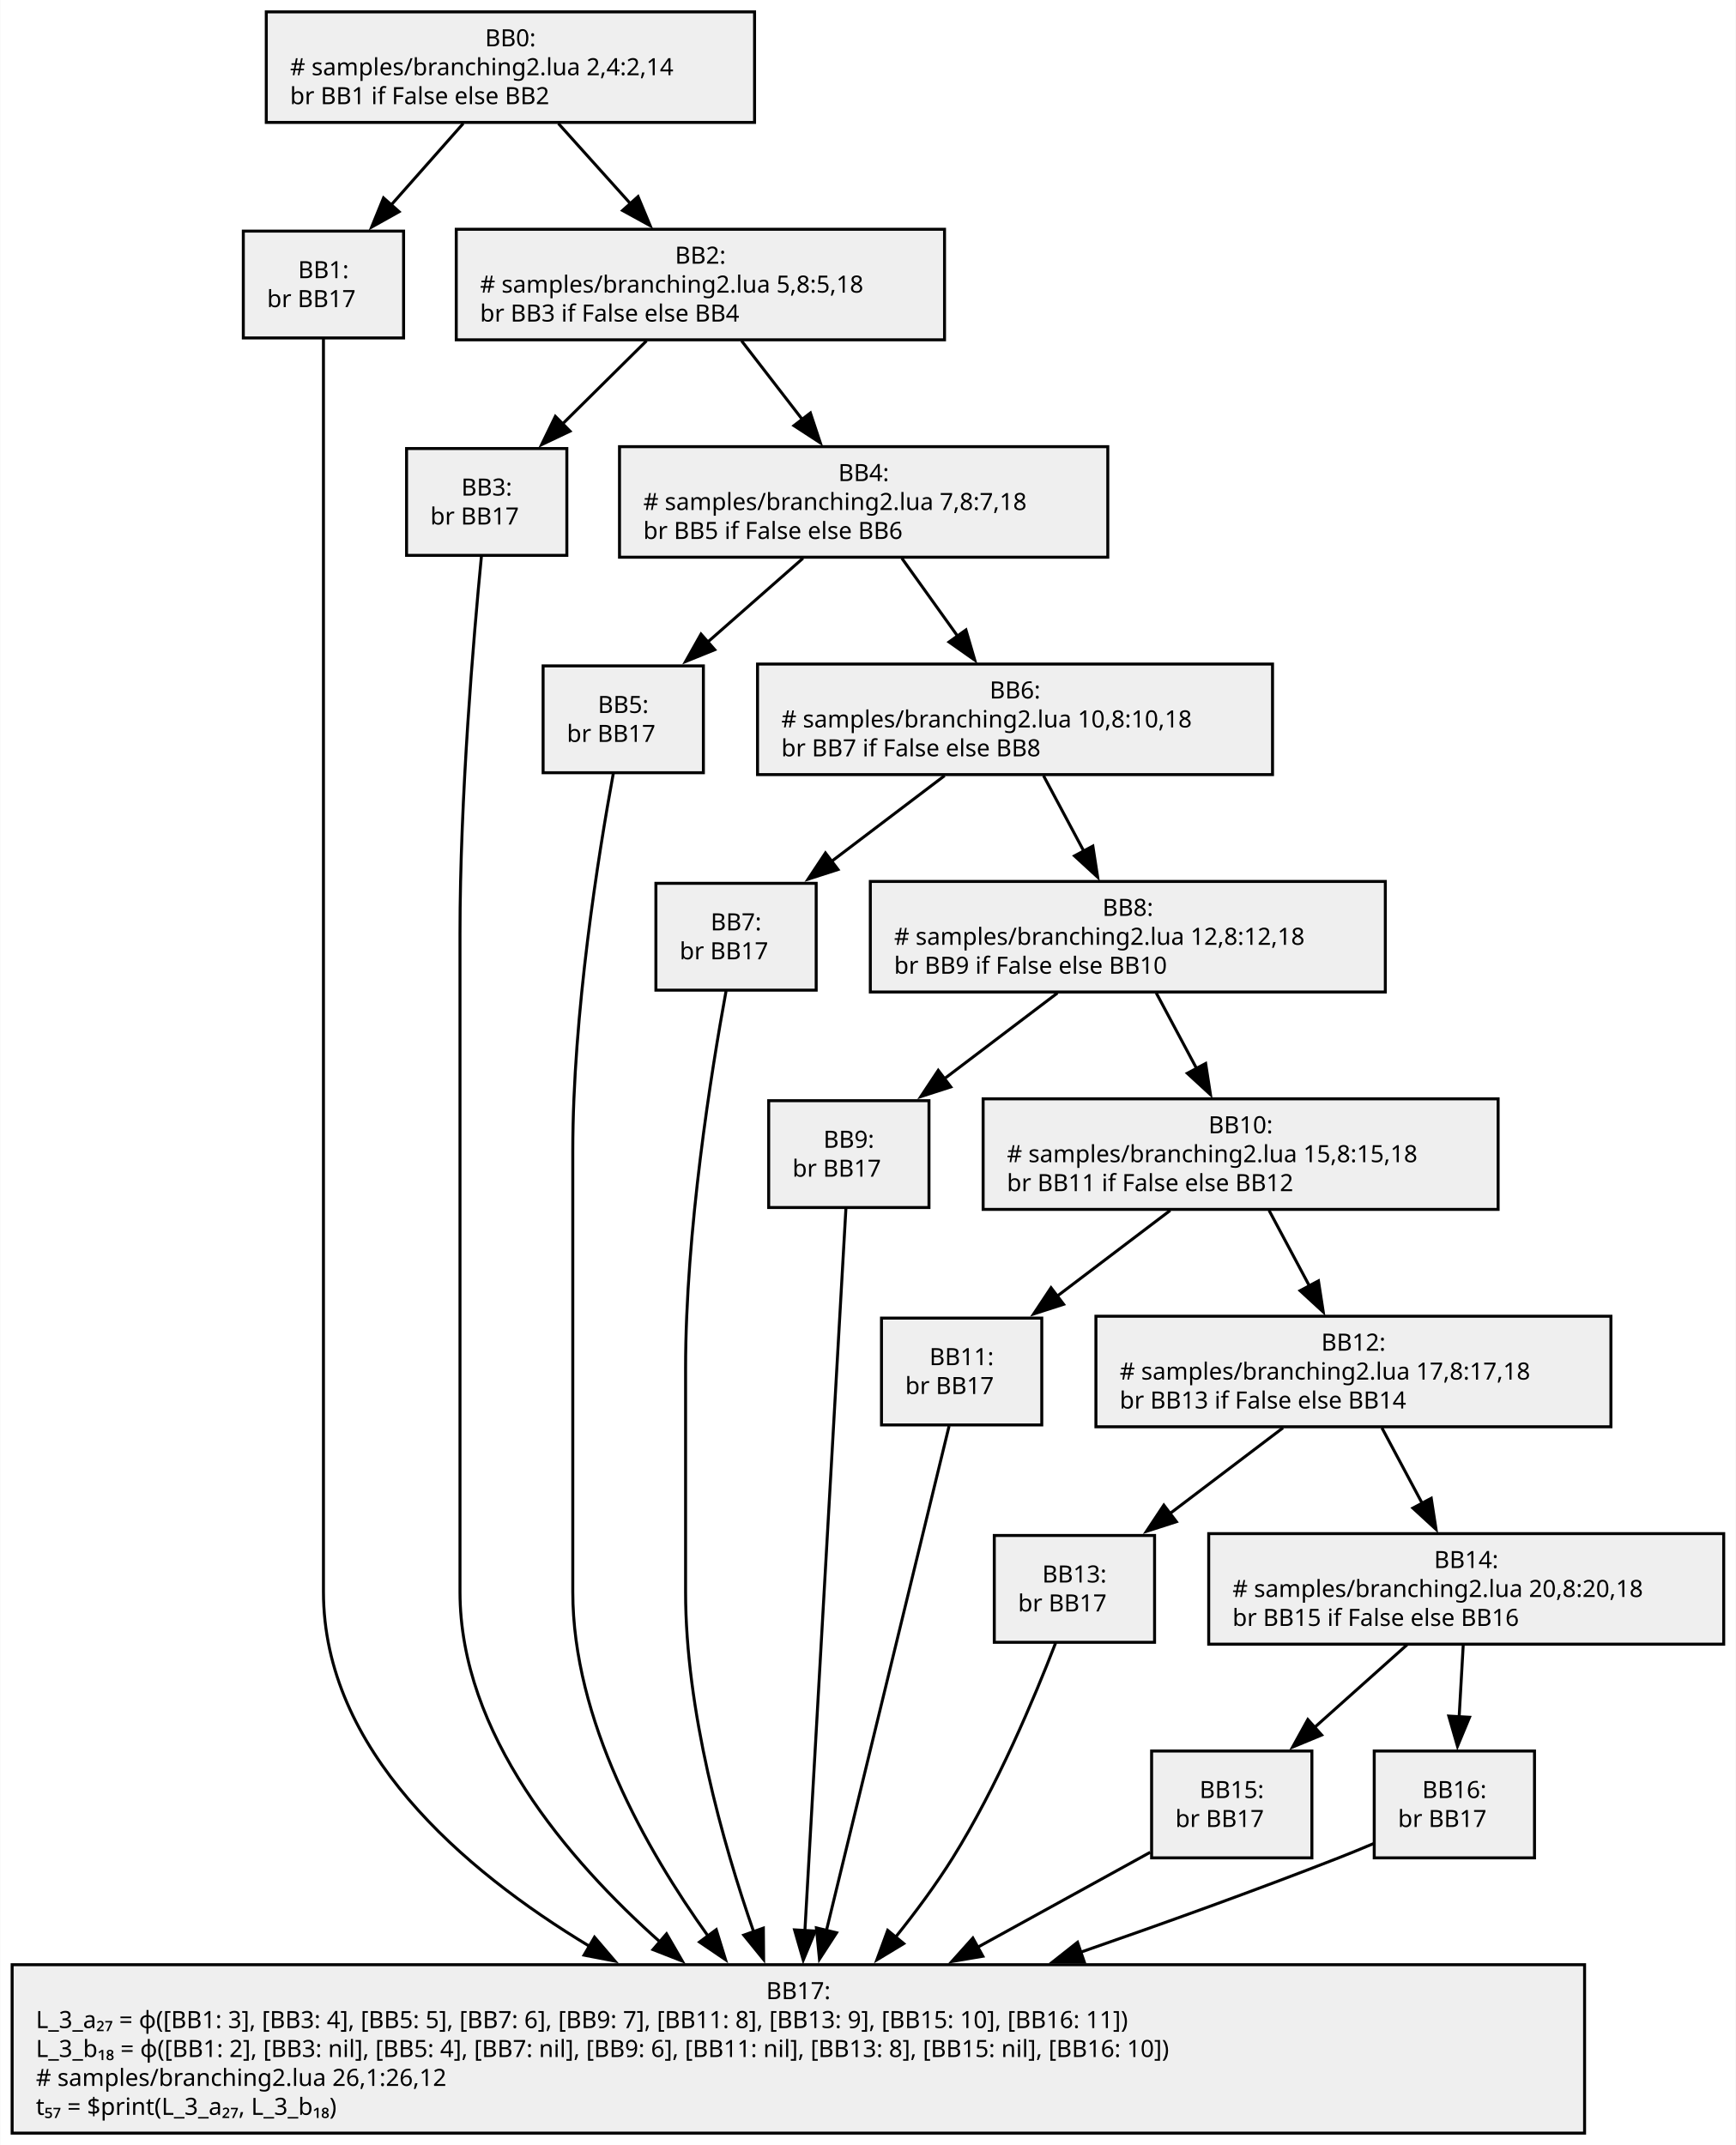
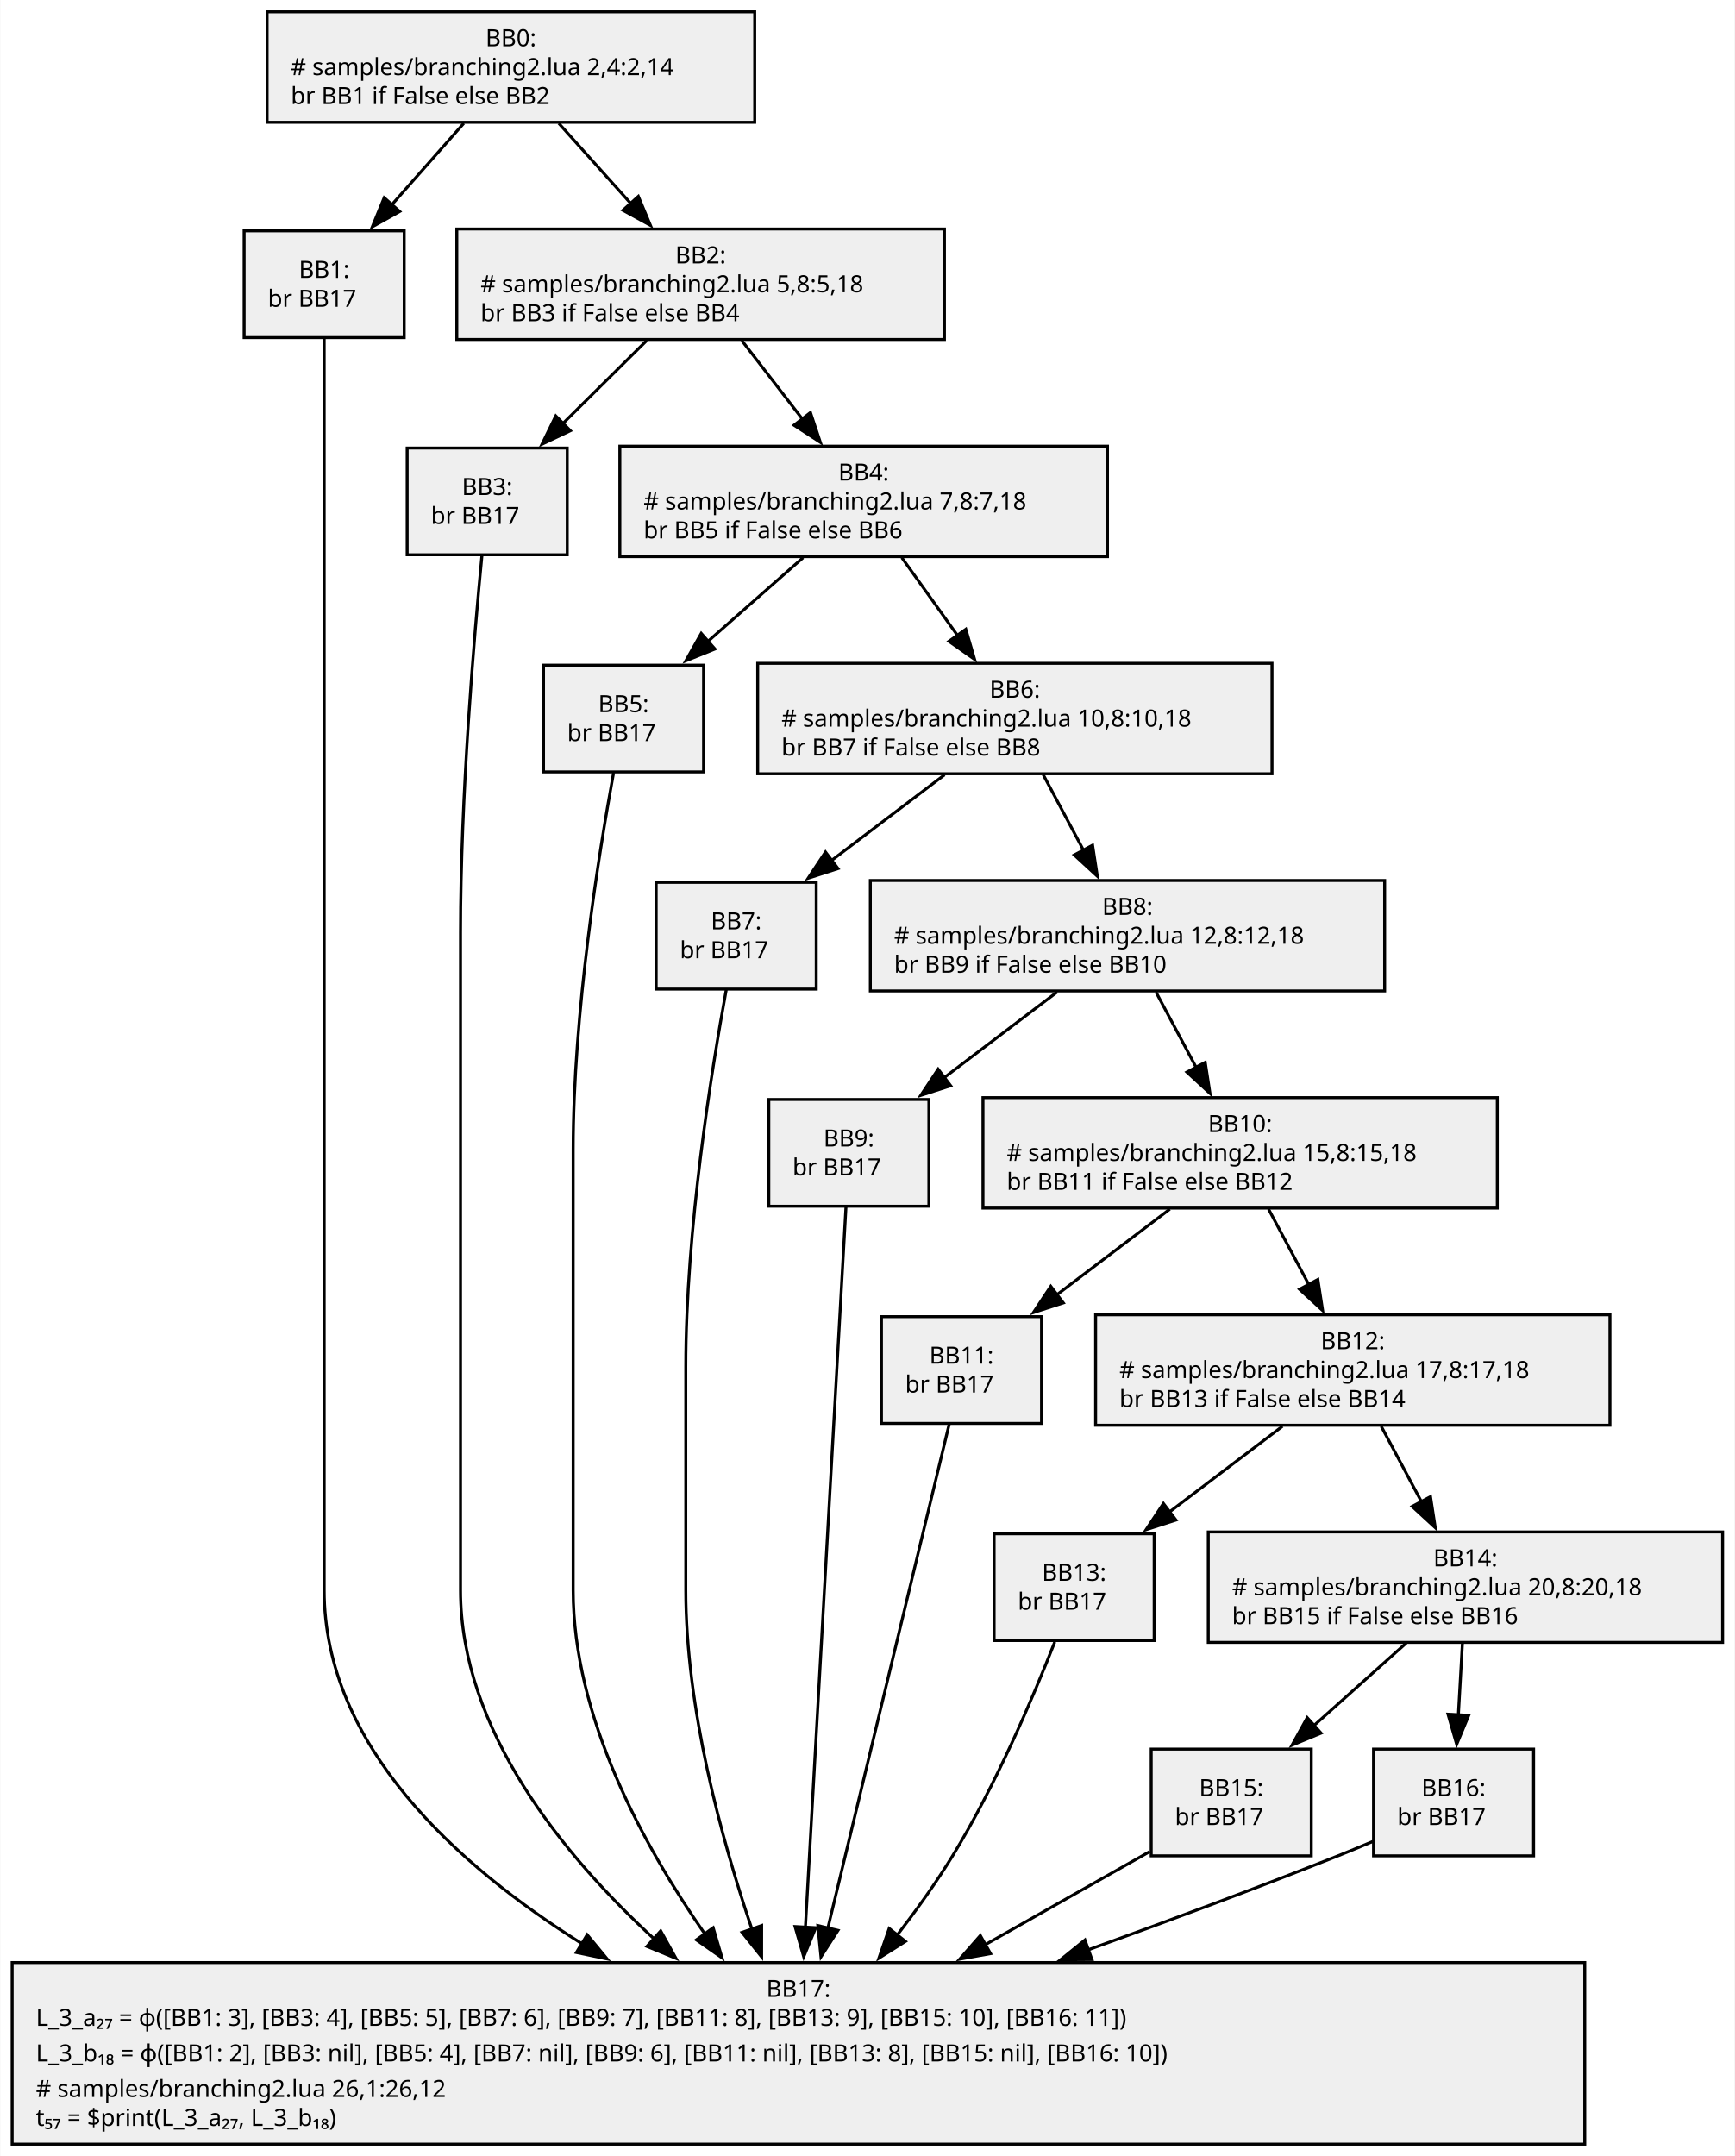
- <svg xmlns="http://www.w3.org/2000/svg" width="585pt" height="723pt" viewBox="0.00 0.00 584.62 722.75">
-   <g id="graph0" class="graph" transform="scale(1 1) rotate(0) translate(4 718.75)">
-     <polygon fill="white" stroke="none" points="-4,4 -4,-718.75 580.62,-718.75 580.62,4 -4,4" />
+ <svg xmlns="http://www.w3.org/2000/svg" width="585pt" height="727pt" viewBox="0.00 0.00 585.00 727.25">
+   <g id="graph0" class="graph" transform="scale(1 1) rotate(0) translate(4 723.25)">
+     <polygon fill="white" stroke="none" points="-4,4 -4,-723.25 581,-723.25 581,4 -4,4" />
    <g id="node1" class="node">
-       <polygon fill="#efefef" stroke="black" points="250.12,-714.75 85.62,-714.75 85.62,-677.5 250.12,-677.5 250.12,-714.75" />
-       <text text-anchor="middle" x="167.88" y="-703.15" font-family="Cascadia Code" font-size="8.00">BB0:</text>
-       <text text-anchor="start" x="93.62" y="-693.4" font-family="Cascadia Code" font-size="8.00"># samples/branching2.lua 2,4:2,14</text>
-       <text text-anchor="start" x="93.62" y="-683.65" font-family="Cascadia Code" font-size="8.00">br BB1 if False else BB2</text>
+       <polygon fill="#efefef" stroke="black" points="250.5,-719.25 86,-719.25 86,-682 250.5,-682 250.5,-719.25" />
+       <text text-anchor="middle" x="168.25" y="-707.65" font-family="Cascadia Code" font-size="8.00">BB0:</text>
+       <text text-anchor="start" x="94" y="-697.9" font-family="Cascadia Code" font-size="8.00"># samples/branching2.lua 2,4:2,14</text>
+       <text text-anchor="start" x="94" y="-688.15" font-family="Cascadia Code" font-size="8.00">br BB1 if False else BB2</text>
    </g>
    <g id="node2" class="node">
-       <polygon fill="#efefef" stroke="black" points="131.88,-640.88 77.88,-640.88 77.88,-604.88 131.88,-604.88 131.88,-640.88" />
-       <text text-anchor="middle" x="104.88" y="-625.02" font-family="Cascadia Code" font-size="8.00">BB1:</text>
-       <text text-anchor="start" x="85.88" y="-615.27" font-family="Cascadia Code" font-size="8.00">br BB17</text>
+       <polygon fill="#efefef" stroke="black" points="132.25,-645.38 78.25,-645.38 78.25,-609.38 132.25,-609.38 132.25,-645.38" />
+       <text text-anchor="middle" x="105.25" y="-629.52" font-family="Cascadia Code" font-size="8.00">BB1:</text>
+       <text text-anchor="start" x="86.25" y="-619.77" font-family="Cascadia Code" font-size="8.00">br BB17</text>
    </g>
    <g id="edge1" class="edge">
-       <path fill="none" stroke="black" d="M151.98,-677.15C144.57,-668.77 135.63,-658.66 127.54,-649.51" />
-       <polygon fill="black" stroke="black" points="130.36,-647.42 121.12,-642.25 125.12,-652.06 130.36,-647.42" />
+       <path fill="none" stroke="black" d="M152.35,-681.65C144.95,-673.27 136.01,-663.16 127.91,-654.01" />
+       <polygon fill="black" stroke="black" points="130.74,-651.92 121.49,-646.75 125.5,-656.56 130.74,-651.92" />
    </g>
    <g id="node3" class="node">
-       <polygon fill="#efefef" stroke="black" points="314.12,-641.5 149.62,-641.5 149.62,-604.25 314.12,-604.25 314.12,-641.5" />
-       <text text-anchor="middle" x="231.88" y="-629.9" font-family="Cascadia Code" font-size="8.00">BB2:</text>
-       <text text-anchor="start" x="157.62" y="-620.15" font-family="Cascadia Code" font-size="8.00"># samples/branching2.lua 5,8:5,18</text>
-       <text text-anchor="start" x="157.62" y="-610.4" font-family="Cascadia Code" font-size="8.00">br BB3 if False else BB4</text>
+       <polygon fill="#efefef" stroke="black" points="314.5,-646 150,-646 150,-608.75 314.5,-608.75 314.5,-646" />
+       <text text-anchor="middle" x="232.25" y="-634.4" font-family="Cascadia Code" font-size="8.00">BB2:</text>
+       <text text-anchor="start" x="158" y="-624.65" font-family="Cascadia Code" font-size="8.00"># samples/branching2.lua 5,8:5,18</text>
+       <text text-anchor="start" x="158" y="-614.9" font-family="Cascadia Code" font-size="8.00">br BB3 if False else BB4</text>
    </g>
    <g id="edge2" class="edge">
-       <path fill="none" stroke="black" d="M184.02,-677.15C191.43,-668.9 200.36,-658.96 208.48,-649.92" />
-       <polygon fill="black" stroke="black" points="210.86,-652.51 214.94,-642.73 205.65,-647.83 210.86,-652.51" />
+       <path fill="none" stroke="black" d="M184.4,-681.65C191.81,-673.4 200.73,-663.46 208.86,-654.42" />
+       <polygon fill="black" stroke="black" points="211.24,-657.01 215.32,-647.23 206.03,-652.33 211.24,-657.01" />
    </g>
    <g id="node18" class="node">
-       <polygon fill="#efefef" stroke="black" points="529.75,-56.75 0,-56.75 0,0 529.75,0 529.75,-56.75" />
-       <text text-anchor="middle" x="264.88" y="-45.15" font-family="Cascadia Code" font-size="8.00">BB17:</text>
-       <text text-anchor="start" x="8" y="-35.4" font-family="Cascadia Code" font-size="8.00">L_3_a₂₇ = ϕ([BB1: 3], [BB3: 4], [BB5: 5], [BB7: 6], [BB9: 7], [BB11: 8], [BB13: 9], [BB15: 10], [BB16: 11])</text>
-       <text text-anchor="start" x="8" y="-25.65" font-family="Cascadia Code" font-size="8.00">L_3_b₁₈ = ϕ([BB1: 2], [BB3: nil], [BB5: 4], [BB7: nil], [BB9: 6], [BB11: nil], [BB13: 8], [BB15: nil], [BB16: 10])</text>
+       <polygon fill="#efefef" stroke="black" points="530.5,-61.25 0,-61.25 0,0 530.5,0 530.5,-61.25" />
+       <text text-anchor="middle" x="265.25" y="-49.65" font-family="Cascadia Code" font-size="8.00">BB17:</text>
+       <text text-anchor="start" x="8" y="-39.9" font-family="Cascadia Code" font-size="8.00">L_3_a₂₇ = ϕ([BB1: 3], [BB3: 4], [BB5: 5], [BB7: 6], [BB9: 7], [BB11: 8], [BB13: 9], [BB15: 10], [BB16: 11])</text>
+       <text text-anchor="start" x="8" y="-27.9" font-family="Cascadia Code" font-size="8.00">L_3_b₁₈ = ϕ([BB1: 2], [BB3: nil], [BB5: 4], [BB7: nil], [BB9: 6], [BB11: nil], [BB13: 8], [BB15: nil], [BB16: 10])</text>
      <text text-anchor="start" x="8" y="-15.9" font-family="Cascadia Code" font-size="8.00"># samples/branching2.lua 26,1:26,12</text>
      <text text-anchor="start" x="8" y="-6.15" font-family="Cascadia Code" font-size="8.00">t₅₇ = $print(L_3_a₂₇, L_3_b₁₈)</text>
    </g>
    <g id="edge17" class="edge">
-       <path fill="none" stroke="black" d="M104.88,-604.53C104.88,-577.4 104.88,-523.28 104.88,-477.38 104.88,-477.38 104.88,-477.38 104.88,-182.38 104.88,-129.25 151.53,-88.88 194.45,-62.99" />
-       <polygon fill="black" stroke="black" points="196.2,-66.02 203.08,-57.97 192.67,-59.97 196.2,-66.02" />
+       <path fill="none" stroke="black" d="M105.25,-609.03C105.25,-581.9 105.25,-527.78 105.25,-481.88 105.25,-481.88 105.25,-481.88 105.25,-186.88 105.25,-134.45 150.04,-94.04 192.23,-67.61" />
+       <polygon fill="black" stroke="black" points="193.97,-70.64 200.72,-62.47 190.35,-64.65 193.97,-70.64" />
    </g>
    <g id="node4" class="node">
-       <polygon fill="#efefef" stroke="black" points="186.88,-567.62 132.88,-567.62 132.88,-531.62 186.88,-531.62 186.88,-567.62" />
-       <text text-anchor="middle" x="159.88" y="-551.77" font-family="Cascadia Code" font-size="8.00">BB3:</text>
-       <text text-anchor="start" x="140.88" y="-542.02" font-family="Cascadia Code" font-size="8.00">br BB17</text>
+       <polygon fill="#efefef" stroke="black" points="187.25,-572.12 133.25,-572.12 133.25,-536.12 187.25,-536.12 187.25,-572.12" />
+       <text text-anchor="middle" x="160.25" y="-556.27" font-family="Cascadia Code" font-size="8.00">BB3:</text>
+       <text text-anchor="start" x="141.25" y="-546.52" font-family="Cascadia Code" font-size="8.00">br BB17</text>
    </g>
    <g id="edge3" class="edge">
-       <path fill="none" stroke="black" d="M213.71,-603.9C205.07,-595.35 194.6,-584.99 185.21,-575.69" />
-       <polygon fill="black" stroke="black" points="187.94,-573.47 178.37,-568.93 183.01,-578.45 187.94,-573.47" />
+       <path fill="none" stroke="black" d="M214.08,-608.4C205.45,-599.85 194.98,-589.49 185.58,-580.19" />
+       <polygon fill="black" stroke="black" points="188.31,-577.97 178.74,-573.43 183.39,-582.95 188.31,-577.97" />
    </g>
    <g id="node5" class="node">
-       <polygon fill="#efefef" stroke="black" points="369.12,-568.25 204.62,-568.25 204.62,-531 369.12,-531 369.12,-568.25" />
-       <text text-anchor="middle" x="286.88" y="-556.65" font-family="Cascadia Code" font-size="8.00">BB4:</text>
-       <text text-anchor="start" x="212.62" y="-546.9" font-family="Cascadia Code" font-size="8.00"># samples/branching2.lua 7,8:7,18</text>
-       <text text-anchor="start" x="212.62" y="-537.15" font-family="Cascadia Code" font-size="8.00">br BB5 if False else BB6</text>
+       <polygon fill="#efefef" stroke="black" points="369.5,-572.75 205,-572.75 205,-535.5 369.5,-535.5 369.5,-572.75" />
+       <text text-anchor="middle" x="287.25" y="-561.15" font-family="Cascadia Code" font-size="8.00">BB4:</text>
+       <text text-anchor="start" x="213" y="-551.4" font-family="Cascadia Code" font-size="8.00"># samples/branching2.lua 7,8:7,18</text>
+       <text text-anchor="start" x="213" y="-541.65" font-family="Cascadia Code" font-size="8.00">br BB5 if False else BB6</text>
    </g>
    <g id="edge4" class="edge">
-       <path fill="none" stroke="black" d="M245.75,-603.9C251.99,-595.82 259.47,-586.12 266.34,-577.23" />
-       <polygon fill="black" stroke="black" points="268.93,-579.6 272.27,-569.55 263.39,-575.33 268.93,-579.6" />
+       <path fill="none" stroke="black" d="M246.13,-608.4C252.36,-600.32 259.85,-590.62 266.71,-581.73" />
+       <polygon fill="black" stroke="black" points="269.3,-584.1 272.64,-574.05 263.76,-579.83 269.3,-584.1" />
    </g>
    <g id="edge18" class="edge">
-       <path fill="none" stroke="black" d="M158.1,-531.3C155.47,-504.2 150.88,-450.12 150.88,-404.12 150.88,-404.12 150.88,-404.12 150.88,-182.38 150.88,-134.63 187.01,-92.16 218.59,-64.14" />
-       <polygon fill="black" stroke="black" points="220.46,-67.15 225.77,-57.98 215.9,-61.84 220.46,-67.15" />
+       <path fill="none" stroke="black" d="M158.47,-535.8C155.85,-508.7 151.25,-454.62 151.25,-408.62 151.25,-408.62 151.25,-408.62 151.25,-186.88 151.25,-139.76 185.79,-97.47 216.84,-68.98" />
+       <polygon fill="black" stroke="black" points="218.78,-71.94 223.93,-62.68 214.13,-66.71 218.78,-71.94" />
    </g>
    <g id="node6" class="node">
-       <polygon fill="#efefef" stroke="black" points="232.88,-494.38 178.88,-494.38 178.88,-458.38 232.88,-458.38 232.88,-494.38" />
-       <text text-anchor="middle" x="205.88" y="-478.52" font-family="Cascadia Code" font-size="8.00">BB5:</text>
-       <text text-anchor="start" x="186.88" y="-468.77" font-family="Cascadia Code" font-size="8.00">br BB17</text>
+       <polygon fill="#efefef" stroke="black" points="233.25,-498.88 179.25,-498.88 179.25,-462.88 233.25,-462.88 233.25,-498.88" />
+       <text text-anchor="middle" x="206.25" y="-483.02" font-family="Cascadia Code" font-size="8.00">BB5:</text>
+       <text text-anchor="start" x="187.25" y="-473.27" font-family="Cascadia Code" font-size="8.00">br BB17</text>
    </g>
    <g id="edge5" class="edge">
-       <path fill="none" stroke="black" d="M266.44,-530.65C256.7,-522.08 244.89,-511.69 234.29,-502.37" />
-       <polygon fill="black" stroke="black" points="236.7,-499.83 226.88,-495.86 232.08,-505.09 236.7,-499.83" />
+       <path fill="none" stroke="black" d="M266.81,-535.15C257.07,-526.58 245.26,-516.19 234.67,-506.87" />
+       <polygon fill="black" stroke="black" points="237.08,-504.33 227.26,-500.36 232.46,-509.59 237.08,-504.33" />
    </g>
    <g id="node7" class="node">
-       <polygon fill="#efefef" stroke="black" points="424.62,-495 251.12,-495 251.12,-457.75 424.62,-457.75 424.62,-495" />
-       <text text-anchor="middle" x="337.88" y="-483.4" font-family="Cascadia Code" font-size="8.00">BB6:</text>
-       <text text-anchor="start" x="259.12" y="-473.65" font-family="Cascadia Code" font-size="8.00"># samples/branching2.lua 10,8:10,18</text>
-       <text text-anchor="start" x="259.12" y="-463.9" font-family="Cascadia Code" font-size="8.00">br BB7 if False else BB8</text>
+       <polygon fill="#efefef" stroke="black" points="425,-499.5 251.5,-499.5 251.5,-462.25 425,-462.25 425,-499.5" />
+       <text text-anchor="middle" x="338.25" y="-487.9" font-family="Cascadia Code" font-size="8.00">BB6:</text>
+       <text text-anchor="start" x="259.5" y="-478.15" font-family="Cascadia Code" font-size="8.00"># samples/branching2.lua 10,8:10,18</text>
+       <text text-anchor="start" x="259.5" y="-468.4" font-family="Cascadia Code" font-size="8.00">br BB7 if False else BB8</text>
    </g>
    <g id="edge6" class="edge">
-       <path fill="none" stroke="black" d="M299.74,-530.65C305.47,-522.65 312.32,-513.08 318.63,-504.26" />
-       <polygon fill="black" stroke="black" points="321.33,-506.5 324.31,-496.33 315.64,-502.43 321.33,-506.5" />
+       <path fill="none" stroke="black" d="M300.12,-535.15C305.84,-527.15 312.7,-517.58 319.01,-508.76" />
+       <polygon fill="black" stroke="black" points="321.71,-511 324.68,-500.83 316.01,-506.93 321.71,-511" />
    </g>
    <g id="edge19" class="edge">
-       <path fill="none" stroke="black" d="M202.52,-458.1C197.56,-431.08 188.88,-377.1 188.88,-330.88 188.88,-330.88 188.88,-330.88 188.88,-182.38 188.88,-139.29 213.35,-95.83 234.52,-66.3" />
-       <polygon fill="black" stroke="black" points="237.21,-68.56 240.34,-58.44 231.58,-64.39 237.21,-68.56" />
+       <path fill="none" stroke="black" d="M202.89,-462.6C197.94,-435.58 189.25,-381.6 189.25,-335.38 189.25,-335.38 189.25,-335.38 189.25,-186.88 189.25,-144.09 212.82,-100.81 233.71,-70.85" />
+       <polygon fill="black" stroke="black" points="236.48,-73 239.48,-62.84 230.8,-68.91 236.48,-73" />
    </g>
    <g id="node8" class="node">
-       <polygon fill="#efefef" stroke="black" points="270.88,-421.12 216.88,-421.12 216.88,-385.12 270.88,-385.12 270.88,-421.12" />
-       <text text-anchor="middle" x="243.88" y="-405.27" font-family="Cascadia Code" font-size="8.00">BB7:</text>
-       <text text-anchor="start" x="224.88" y="-395.52" font-family="Cascadia Code" font-size="8.00">br BB17</text>
+       <polygon fill="#efefef" stroke="black" points="271.25,-425.62 217.25,-425.62 217.25,-389.62 271.25,-389.62 271.25,-425.62" />
+       <text text-anchor="middle" x="244.25" y="-409.77" font-family="Cascadia Code" font-size="8.00">BB7:</text>
+       <text text-anchor="start" x="225.25" y="-400.02" font-family="Cascadia Code" font-size="8.00">br BB17</text>
    </g>
    <g id="edge7" class="edge">
-       <path fill="none" stroke="black" d="M314.15,-457.4C302.51,-448.57 288.32,-437.82 275.75,-428.28" />
-       <polygon fill="black" stroke="black" points="278.23,-425.77 268.14,-422.52 274,-431.35 278.23,-425.77" />
+       <path fill="none" stroke="black" d="M314.53,-461.9C302.89,-453.07 288.7,-442.32 276.12,-432.78" />
+       <polygon fill="black" stroke="black" points="278.6,-430.27 268.52,-427.02 274.37,-435.85 278.6,-430.27" />
    </g>
    <g id="node9" class="node">
-       <polygon fill="#efefef" stroke="black" points="462.62,-421.75 289.12,-421.75 289.12,-384.5 462.62,-384.5 462.62,-421.75" />
-       <text text-anchor="middle" x="375.88" y="-410.15" font-family="Cascadia Code" font-size="8.00">BB8:</text>
-       <text text-anchor="start" x="297.12" y="-400.4" font-family="Cascadia Code" font-size="8.00"># samples/branching2.lua 12,8:12,18</text>
-       <text text-anchor="start" x="297.12" y="-390.65" font-family="Cascadia Code" font-size="8.00">br BB9 if False else BB10</text>
+       <polygon fill="#efefef" stroke="black" points="463,-426.25 289.5,-426.25 289.5,-389 463,-389 463,-426.25" />
+       <text text-anchor="middle" x="376.25" y="-414.65" font-family="Cascadia Code" font-size="8.00">BB8:</text>
+       <text text-anchor="start" x="297.5" y="-404.9" font-family="Cascadia Code" font-size="8.00"># samples/branching2.lua 12,8:12,18</text>
+       <text text-anchor="start" x="297.5" y="-395.15" font-family="Cascadia Code" font-size="8.00">br BB9 if False else BB10</text>
    </g>
    <g id="edge8" class="edge">
-       <path fill="none" stroke="black" d="M347.46,-457.4C351.59,-449.66 356.51,-440.44 361.09,-431.86" />
-       <polygon fill="black" stroke="black" points="364.09,-433.66 365.71,-423.19 357.91,-430.36 364.09,-433.66" />
+       <path fill="none" stroke="black" d="M347.84,-461.9C351.97,-454.16 356.88,-444.94 361.46,-436.36" />
+       <polygon fill="black" stroke="black" points="364.47,-438.16 366.08,-427.69 358.29,-434.86 364.47,-438.16" />
    </g>
    <g id="edge20" class="edge">
-       <path fill="none" stroke="black" d="M240.52,-384.85C235.56,-357.83 226.88,-303.85 226.88,-257.62 226.88,-257.62 226.88,-257.62 226.88,-182.38 226.88,-142.4 239.25,-98.23 249.87,-67.67" />
-       <polygon fill="black" stroke="black" points="253.08,-69.08 253.17,-58.49 246.49,-66.72 253.08,-69.08" />
+       <path fill="none" stroke="black" d="M240.89,-389.35C235.94,-362.33 227.25,-308.35 227.25,-262.12 227.25,-262.12 227.25,-262.12 227.25,-186.88 227.25,-147.21 239.1,-103.44 249.56,-72.51" />
+       <polygon fill="black" stroke="black" points="252.84,-73.75 252.83,-63.16 246.23,-71.44 252.84,-73.75" />
    </g>
    <g id="node10" class="node">
-       <polygon fill="#efefef" stroke="black" points="308.88,-347.88 254.88,-347.88 254.88,-311.88 308.88,-311.88 308.88,-347.88" />
-       <text text-anchor="middle" x="281.88" y="-332.02" font-family="Cascadia Code" font-size="8.00">BB9:</text>
-       <text text-anchor="start" x="262.88" y="-322.27" font-family="Cascadia Code" font-size="8.00">br BB17</text>
+       <polygon fill="#efefef" stroke="black" points="309.25,-352.38 255.25,-352.38 255.25,-316.38 309.25,-316.38 309.25,-352.38" />
+       <text text-anchor="middle" x="282.25" y="-336.52" font-family="Cascadia Code" font-size="8.00">BB9:</text>
+       <text text-anchor="start" x="263.25" y="-326.77" font-family="Cascadia Code" font-size="8.00">br BB17</text>
    </g>
    <g id="edge9" class="edge">
-       <path fill="none" stroke="black" d="M352.15,-384.15C340.51,-375.32 326.32,-364.57 313.75,-355.03" />
-       <polygon fill="black" stroke="black" points="316.23,-352.52 306.14,-349.27 312,-358.1 316.23,-352.52" />
+       <path fill="none" stroke="black" d="M352.53,-388.65C340.89,-379.82 326.7,-369.07 314.12,-359.53" />
+       <polygon fill="black" stroke="black" points="316.6,-357.02 306.52,-353.77 312.37,-362.6 316.6,-357.02" />
    </g>
    <g id="node11" class="node">
-       <polygon fill="#efefef" stroke="black" points="500.62,-348.5 327.12,-348.5 327.12,-311.25 500.62,-311.25 500.62,-348.5" />
-       <text text-anchor="middle" x="413.88" y="-336.9" font-family="Cascadia Code" font-size="8.00">BB10:</text>
-       <text text-anchor="start" x="335.12" y="-327.15" font-family="Cascadia Code" font-size="8.00"># samples/branching2.lua 15,8:15,18</text>
-       <text text-anchor="start" x="335.12" y="-317.4" font-family="Cascadia Code" font-size="8.00">br BB11 if False else BB12</text>
+       <polygon fill="#efefef" stroke="black" points="501,-353 327.5,-353 327.5,-315.75 501,-315.75 501,-353" />
+       <text text-anchor="middle" x="414.25" y="-341.4" font-family="Cascadia Code" font-size="8.00">BB10:</text>
+       <text text-anchor="start" x="335.5" y="-331.65" font-family="Cascadia Code" font-size="8.00"># samples/branching2.lua 15,8:15,18</text>
+       <text text-anchor="start" x="335.5" y="-321.9" font-family="Cascadia Code" font-size="8.00">br BB11 if False else BB12</text>
    </g>
    <g id="edge10" class="edge">
-       <path fill="none" stroke="black" d="M385.46,-384.15C389.59,-376.41 394.51,-367.19 399.09,-358.61" />
-       <polygon fill="black" stroke="black" points="402.09,-360.41 403.71,-349.94 395.91,-357.11 402.09,-360.41" />
+       <path fill="none" stroke="black" d="M385.84,-388.65C389.97,-380.91 394.88,-371.69 399.46,-363.11" />
+       <polygon fill="black" stroke="black" points="402.47,-364.91 404.08,-354.44 396.29,-361.61 402.47,-364.91" />
    </g>
    <g id="edge21" class="edge">
-       <path fill="none" stroke="black" d="M280.89,-311.48C278.22,-264.47 270.81,-134.01 267.08,-68.28" />
-       <polygon fill="black" stroke="black" points="270.58,-68.09 266.52,-58.31 263.59,-68.49 270.58,-68.09" />
+       <path fill="none" stroke="black" d="M281.29,-316.29C278.67,-269.83 271.37,-140.22 267.59,-73.09" />
+       <polygon fill="black" stroke="black" points="271.09,-73.01 267.03,-63.22 264.1,-73.4 271.09,-73.01" />
    </g>
    <g id="node12" class="node">
-       <polygon fill="#efefef" stroke="black" points="346.88,-274.62 292.88,-274.62 292.88,-238.62 346.88,-238.62 346.88,-274.62" />
-       <text text-anchor="middle" x="319.88" y="-258.77" font-family="Cascadia Code" font-size="8.00">BB11:</text>
-       <text text-anchor="start" x="300.88" y="-249.03" font-family="Cascadia Code" font-size="8.00">br BB17</text>
+       <polygon fill="#efefef" stroke="black" points="347.25,-279.12 293.25,-279.12 293.25,-243.12 347.25,-243.12 347.25,-279.12" />
+       <text text-anchor="middle" x="320.25" y="-263.27" font-family="Cascadia Code" font-size="8.00">BB11:</text>
+       <text text-anchor="start" x="301.25" y="-253.53" font-family="Cascadia Code" font-size="8.00">br BB17</text>
    </g>
    <g id="edge11" class="edge">
-       <path fill="none" stroke="black" d="M390.15,-310.9C378.51,-302.07 364.32,-291.32 351.75,-281.78" />
-       <polygon fill="black" stroke="black" points="354.23,-279.27 344.14,-276.02 350,-284.85 354.23,-279.27" />
+       <path fill="none" stroke="black" d="M390.53,-315.4C378.89,-306.57 364.7,-295.82 352.12,-286.28" />
+       <polygon fill="black" stroke="black" points="354.6,-283.77 344.52,-280.52 350.37,-289.35 354.6,-283.77" />
    </g>
    <g id="node13" class="node">
-       <polygon fill="#efefef" stroke="black" points="538.62,-275.25 365.12,-275.25 365.12,-238 538.62,-238 538.62,-275.25" />
-       <text text-anchor="middle" x="451.88" y="-263.65" font-family="Cascadia Code" font-size="8.00">BB12:</text>
-       <text text-anchor="start" x="373.12" y="-253.9" font-family="Cascadia Code" font-size="8.00"># samples/branching2.lua 17,8:17,18</text>
-       <text text-anchor="start" x="373.12" y="-244.15" font-family="Cascadia Code" font-size="8.00">br BB13 if False else BB14</text>
+       <polygon fill="#efefef" stroke="black" points="539,-279.75 365.5,-279.75 365.5,-242.5 539,-242.5 539,-279.75" />
+       <text text-anchor="middle" x="452.25" y="-268.15" font-family="Cascadia Code" font-size="8.00">BB12:</text>
+       <text text-anchor="start" x="373.5" y="-258.4" font-family="Cascadia Code" font-size="8.00"># samples/branching2.lua 17,8:17,18</text>
+       <text text-anchor="start" x="373.5" y="-248.65" font-family="Cascadia Code" font-size="8.00">br BB13 if False else BB14</text>
    </g>
    <g id="edge12" class="edge">
-       <path fill="none" stroke="black" d="M423.46,-310.9C427.59,-303.16 432.51,-293.94 437.09,-285.36" />
-       <polygon fill="black" stroke="black" points="440.09,-287.16 441.71,-276.69 433.91,-283.86 440.09,-287.16" />
+       <path fill="none" stroke="black" d="M423.84,-315.4C427.97,-307.66 432.88,-298.44 437.46,-289.86" />
+       <polygon fill="black" stroke="black" points="440.47,-291.66 442.08,-281.19 434.29,-288.36 440.47,-291.66" />
    </g>
    <g id="edge22" class="edge">
-       <path fill="none" stroke="black" d="M315.65,-238.25C306.85,-202.06 286.38,-117.84 274.29,-68.1" />
-       <polygon fill="black" stroke="black" points="277.75,-67.51 271.98,-58.62 270.94,-69.16 277.75,-67.51" />
+       <path fill="none" stroke="black" d="M316.12,-242.95C307.48,-207.06 287.3,-123.23 275.11,-72.61" />
+       <polygon fill="black" stroke="black" points="278.59,-72.1 272.85,-63.2 271.79,-73.74 278.59,-72.1" />
    </g>
    <g id="node14" class="node">
-       <polygon fill="#efefef" stroke="black" points="384.88,-201.38 330.88,-201.38 330.88,-165.38 384.88,-165.38 384.88,-201.38" />
-       <text text-anchor="middle" x="357.88" y="-185.53" font-family="Cascadia Code" font-size="8.00">BB13:</text>
-       <text text-anchor="start" x="338.88" y="-175.78" font-family="Cascadia Code" font-size="8.00">br BB17</text>
+       <polygon fill="#efefef" stroke="black" points="385.25,-205.88 331.25,-205.88 331.25,-169.88 385.25,-169.88 385.25,-205.88" />
+       <text text-anchor="middle" x="358.25" y="-190.03" font-family="Cascadia Code" font-size="8.00">BB13:</text>
+       <text text-anchor="start" x="339.25" y="-180.28" font-family="Cascadia Code" font-size="8.00">br BB17</text>
    </g>
    <g id="edge13" class="edge">
-       <path fill="none" stroke="black" d="M428.15,-237.65C416.51,-228.82 402.32,-218.07 389.75,-208.53" />
-       <polygon fill="black" stroke="black" points="392.23,-206.02 382.14,-202.77 388,-211.6 392.23,-206.02" />
+       <path fill="none" stroke="black" d="M428.53,-242.15C416.89,-233.32 402.7,-222.57 390.12,-213.03" />
+       <polygon fill="black" stroke="black" points="392.6,-210.52 382.52,-207.27 388.37,-216.1 392.6,-210.52" />
    </g>
    <g id="node15" class="node">
-       <polygon fill="#efefef" stroke="black" points="576.62,-202 403.12,-202 403.12,-164.75 576.62,-164.75 576.62,-202" />
-       <text text-anchor="middle" x="489.88" y="-190.4" font-family="Cascadia Code" font-size="8.00">BB14:</text>
-       <text text-anchor="start" x="411.12" y="-180.65" font-family="Cascadia Code" font-size="8.00"># samples/branching2.lua 20,8:20,18</text>
-       <text text-anchor="start" x="411.12" y="-170.9" font-family="Cascadia Code" font-size="8.00">br BB15 if False else BB16</text>
+       <polygon fill="#efefef" stroke="black" points="577,-206.5 403.5,-206.5 403.5,-169.25 577,-169.25 577,-206.5" />
+       <text text-anchor="middle" x="490.25" y="-194.9" font-family="Cascadia Code" font-size="8.00">BB14:</text>
+       <text text-anchor="start" x="411.5" y="-185.15" font-family="Cascadia Code" font-size="8.00"># samples/branching2.lua 20,8:20,18</text>
+       <text text-anchor="start" x="411.5" y="-175.4" font-family="Cascadia Code" font-size="8.00">br BB15 if False else BB16</text>
    </g>
    <g id="edge14" class="edge">
-       <path fill="none" stroke="black" d="M461.46,-237.65C465.59,-229.91 470.51,-220.69 475.09,-212.11" />
-       <polygon fill="black" stroke="black" points="478.09,-213.91 479.71,-203.44 471.91,-210.61 478.09,-213.91" />
+       <path fill="none" stroke="black" d="M461.84,-242.15C465.97,-234.41 470.88,-225.19 475.46,-216.61" />
+       <polygon fill="black" stroke="black" points="478.47,-218.41 480.08,-207.94 472.29,-215.11 478.47,-218.41" />
    </g>
    <g id="edge23" class="edge">
-       <path fill="none" stroke="black" d="M351.55,-165.19C344.38,-146.64 331.74,-116.55 316.88,-92.75 311.23,-83.71 304.44,-74.53 297.65,-66.07" />
-       <polygon fill="black" stroke="black" points="300.37,-63.87 291.31,-58.38 294.97,-68.32 300.37,-63.87" />
+       <path fill="none" stroke="black" d="M351.72,-169.4C344.46,-150.87 331.82,-121.03 317.25,-97.25 311.73,-88.24 305.15,-79.05 298.56,-70.52" />
+       <polygon fill="black" stroke="black" points="301.35,-68.4 292.39,-62.74 295.86,-72.75 301.35,-68.4" />
    </g>
    <g id="node16" class="node">
-       <polygon fill="#efefef" stroke="black" points="437.88,-128.75 383.88,-128.75 383.88,-92.75 437.88,-92.75 437.88,-128.75" />
-       <text text-anchor="middle" x="410.88" y="-112.9" font-family="Cascadia Code" font-size="8.00">BB15:</text>
-       <text text-anchor="start" x="391.88" y="-103.15" font-family="Cascadia Code" font-size="8.00">br BB17</text>
+       <polygon fill="#efefef" stroke="black" points="438.25,-133.25 384.25,-133.25 384.25,-97.25 438.25,-97.25 438.25,-133.25" />
+       <text text-anchor="middle" x="411.25" y="-117.4" font-family="Cascadia Code" font-size="8.00">BB15:</text>
+       <text text-anchor="start" x="392.25" y="-107.65" font-family="Cascadia Code" font-size="8.00">br BB17</text>
    </g>
    <g id="edge15" class="edge">
-       <path fill="none" stroke="black" d="M469.94,-164.55C460.44,-156.06 448.92,-145.76 438.59,-136.53" />
-       <polygon fill="black" stroke="black" points="441.17,-134.14 431.39,-130.09 436.51,-139.36 441.17,-134.14" />
+       <path fill="none" stroke="black" d="M470.31,-169.05C460.82,-160.56 449.3,-150.26 438.96,-141.03" />
+       <polygon fill="black" stroke="black" points="441.55,-138.64 431.76,-134.59 436.88,-143.86 441.55,-138.64" />
    </g>
    <g id="node17" class="node">
-       <polygon fill="#efefef" stroke="black" points="512.88,-128.75 458.88,-128.75 458.88,-92.75 512.88,-92.75 512.88,-128.75" />
-       <text text-anchor="middle" x="485.88" y="-112.9" font-family="Cascadia Code" font-size="8.00">BB16:</text>
-       <text text-anchor="start" x="466.88" y="-103.15" font-family="Cascadia Code" font-size="8.00">br BB17</text>
+       <polygon fill="#efefef" stroke="black" points="513.25,-133.25 459.25,-133.25 459.25,-97.25 513.25,-97.25 513.25,-133.25" />
+       <text text-anchor="middle" x="486.25" y="-117.4" font-family="Cascadia Code" font-size="8.00">BB16:</text>
+       <text text-anchor="start" x="467.25" y="-107.65" font-family="Cascadia Code" font-size="8.00">br BB17</text>
    </g>
    <g id="edge16" class="edge">
-       <path fill="none" stroke="black" d="M488.87,-164.55C488.45,-157.2 487.96,-148.48 487.49,-140.28" />
-       <polygon fill="black" stroke="black" points="490.99,-140.13 486.93,-130.35 484,-140.53 490.99,-140.13" />
+       <path fill="none" stroke="black" d="M489.24,-169.05C488.82,-161.7 488.33,-152.98 487.87,-144.78" />
+       <polygon fill="black" stroke="black" points="491.36,-144.63 487.3,-134.85 484.37,-145.03 491.36,-144.63" />
    </g>
    <g id="edge24" class="edge">
-       <path fill="none" stroke="black" d="M383.41,-94.63C367.02,-85.61 345.52,-73.77 325.34,-62.66" />
-       <polygon fill="black" stroke="black" points="327.03,-59.6 316.59,-57.84 323.66,-65.73 327.03,-59.6" />
+       <path fill="none" stroke="black" d="M383.79,-98.71C368.03,-89.79 347.56,-78.21 328.07,-67.18" />
+       <polygon fill="black" stroke="black" points="330.05,-64.28 319.63,-62.4 326.61,-70.37 330.05,-64.28" />
    </g>
    <g id="edge25" class="edge">
-       <path fill="none" stroke="black" d="M458.71,-97.59C454.76,-95.92 450.73,-94.26 446.88,-92.75 418.83,-81.77 388.01,-70.68 359.83,-60.91" />
-       <polygon fill="black" stroke="black" points="361.2,-57.68 350.61,-57.73 358.92,-64.3 361.2,-57.68" />
+       <path fill="none" stroke="black" d="M459.07,-102.13C455.12,-100.45 451.09,-98.78 447.25,-97.25 420.11,-86.46 390.41,-75.42 363.02,-65.56" />
+       <polygon fill="black" stroke="black" points="364.26,-62.29 353.67,-62.21 361.9,-68.88 364.26,-62.29" />
    </g>
  </g>
</svg>
